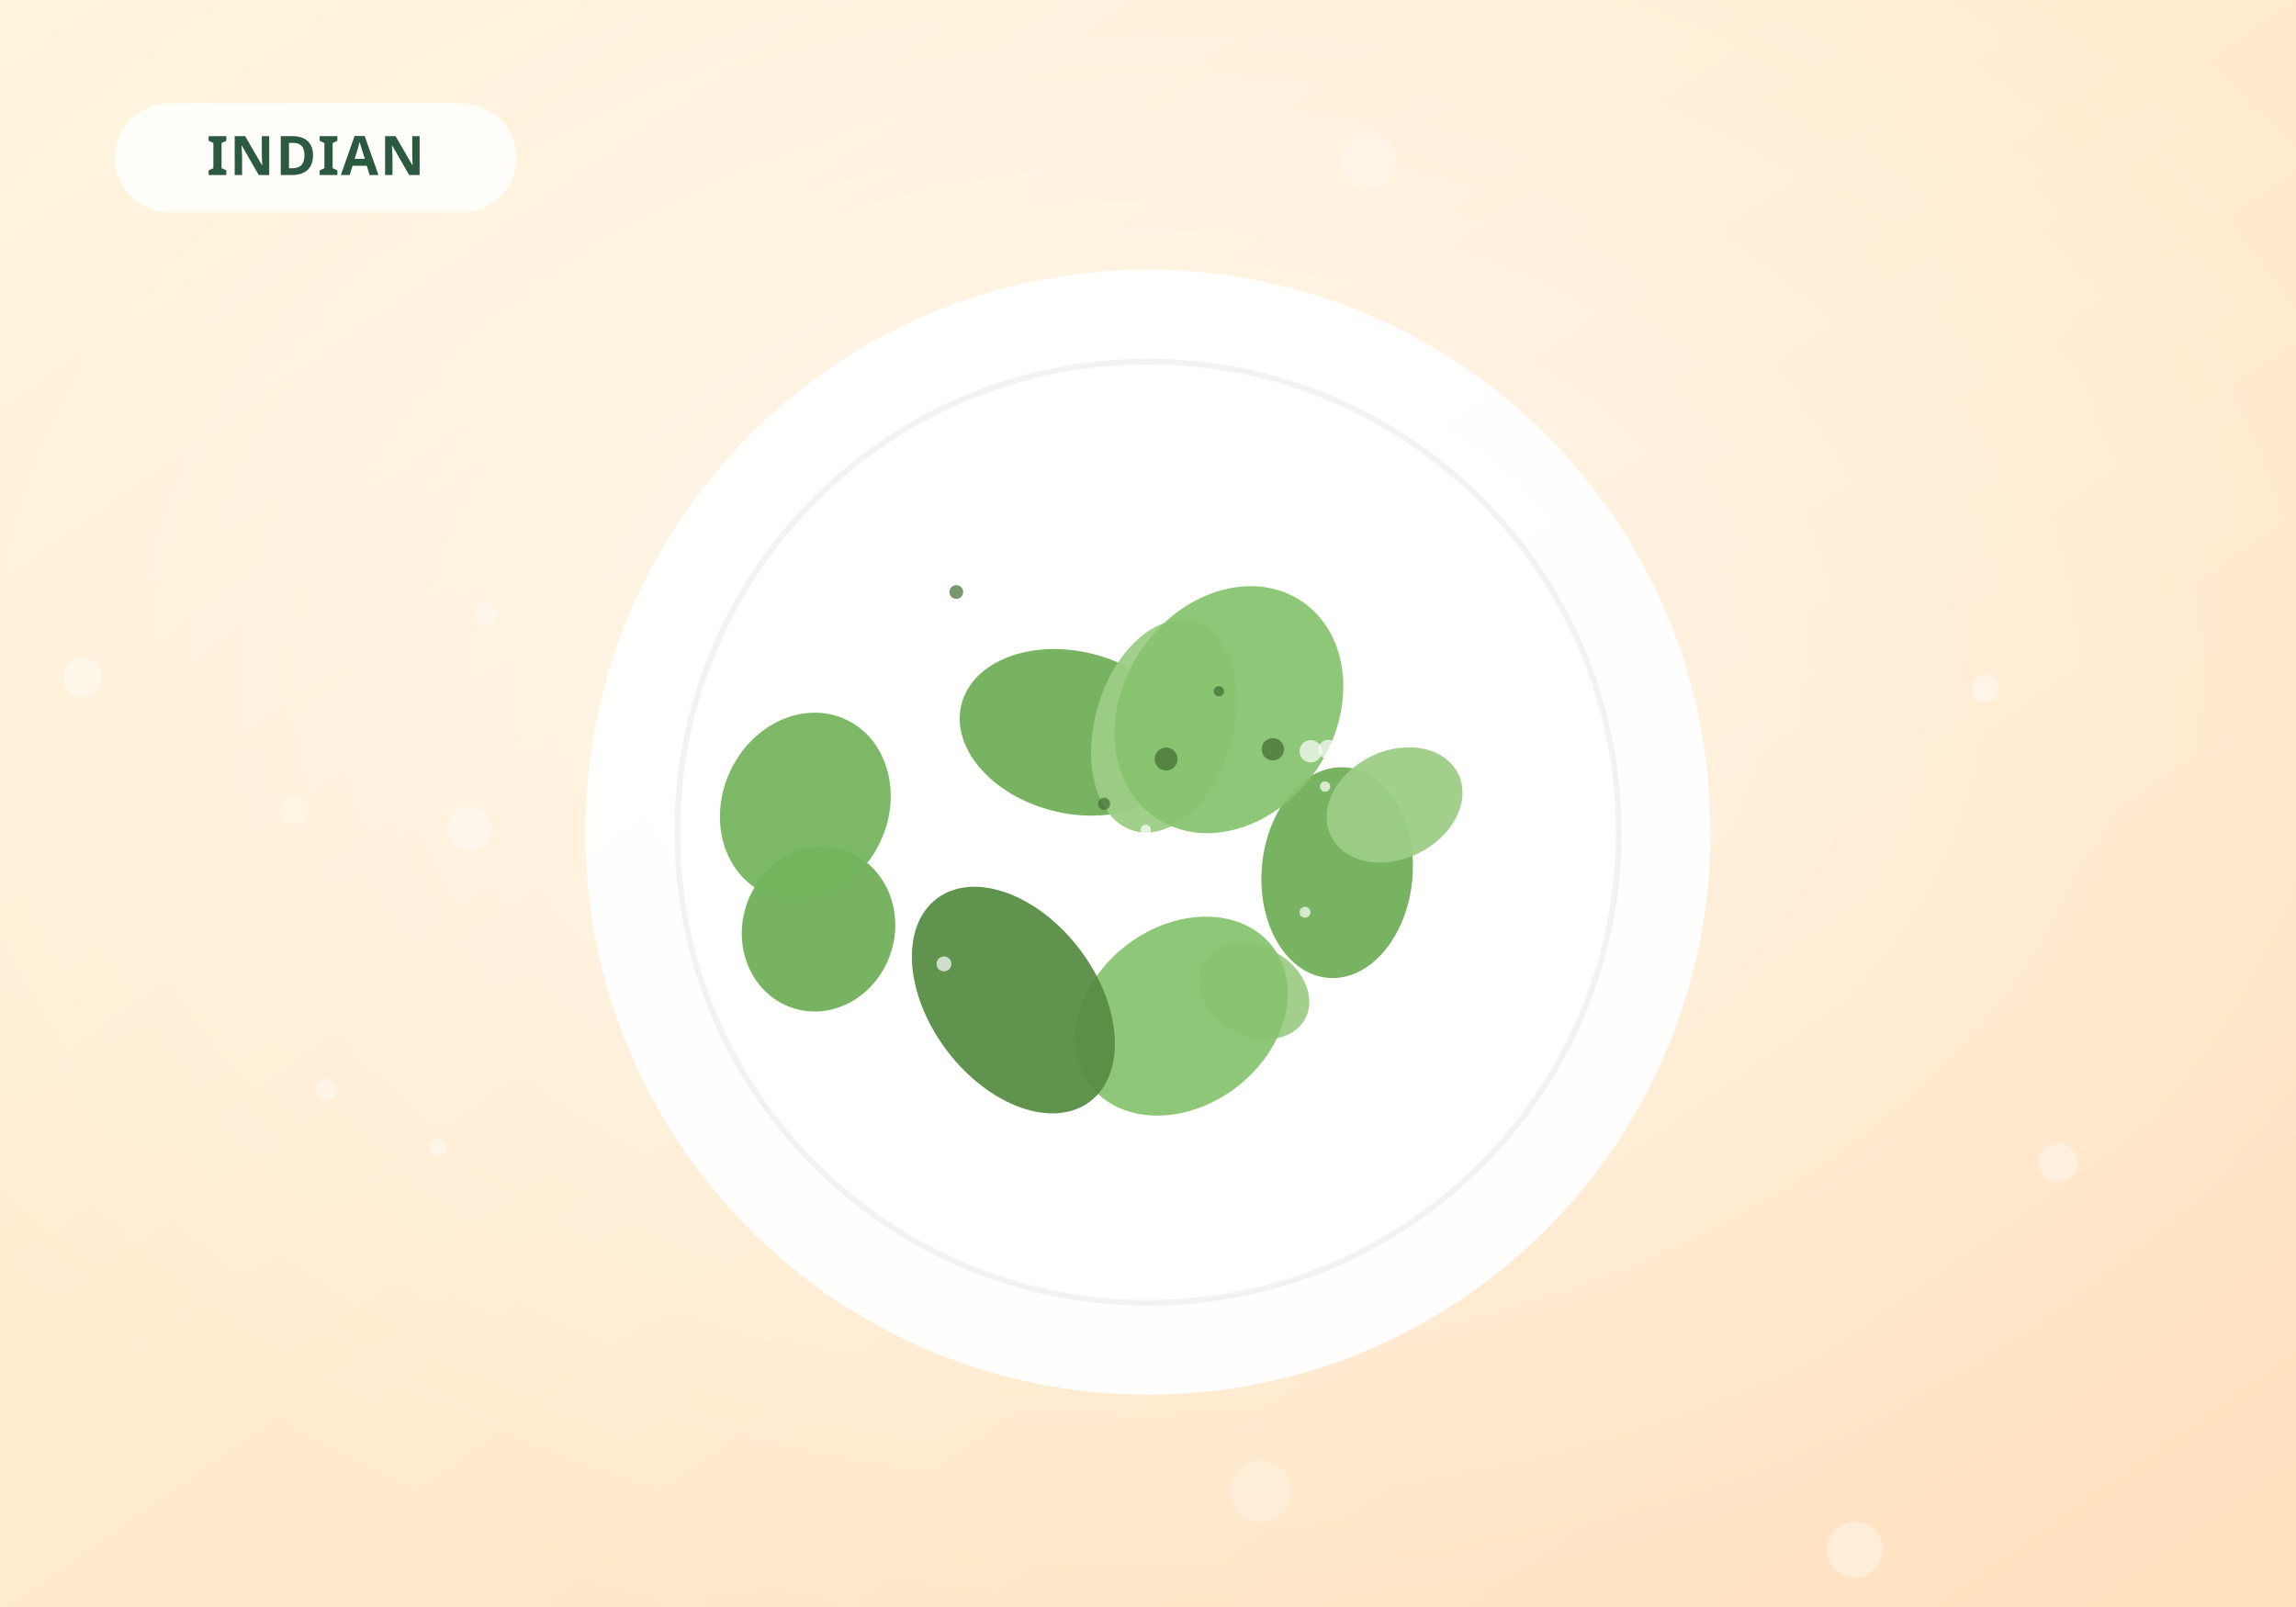
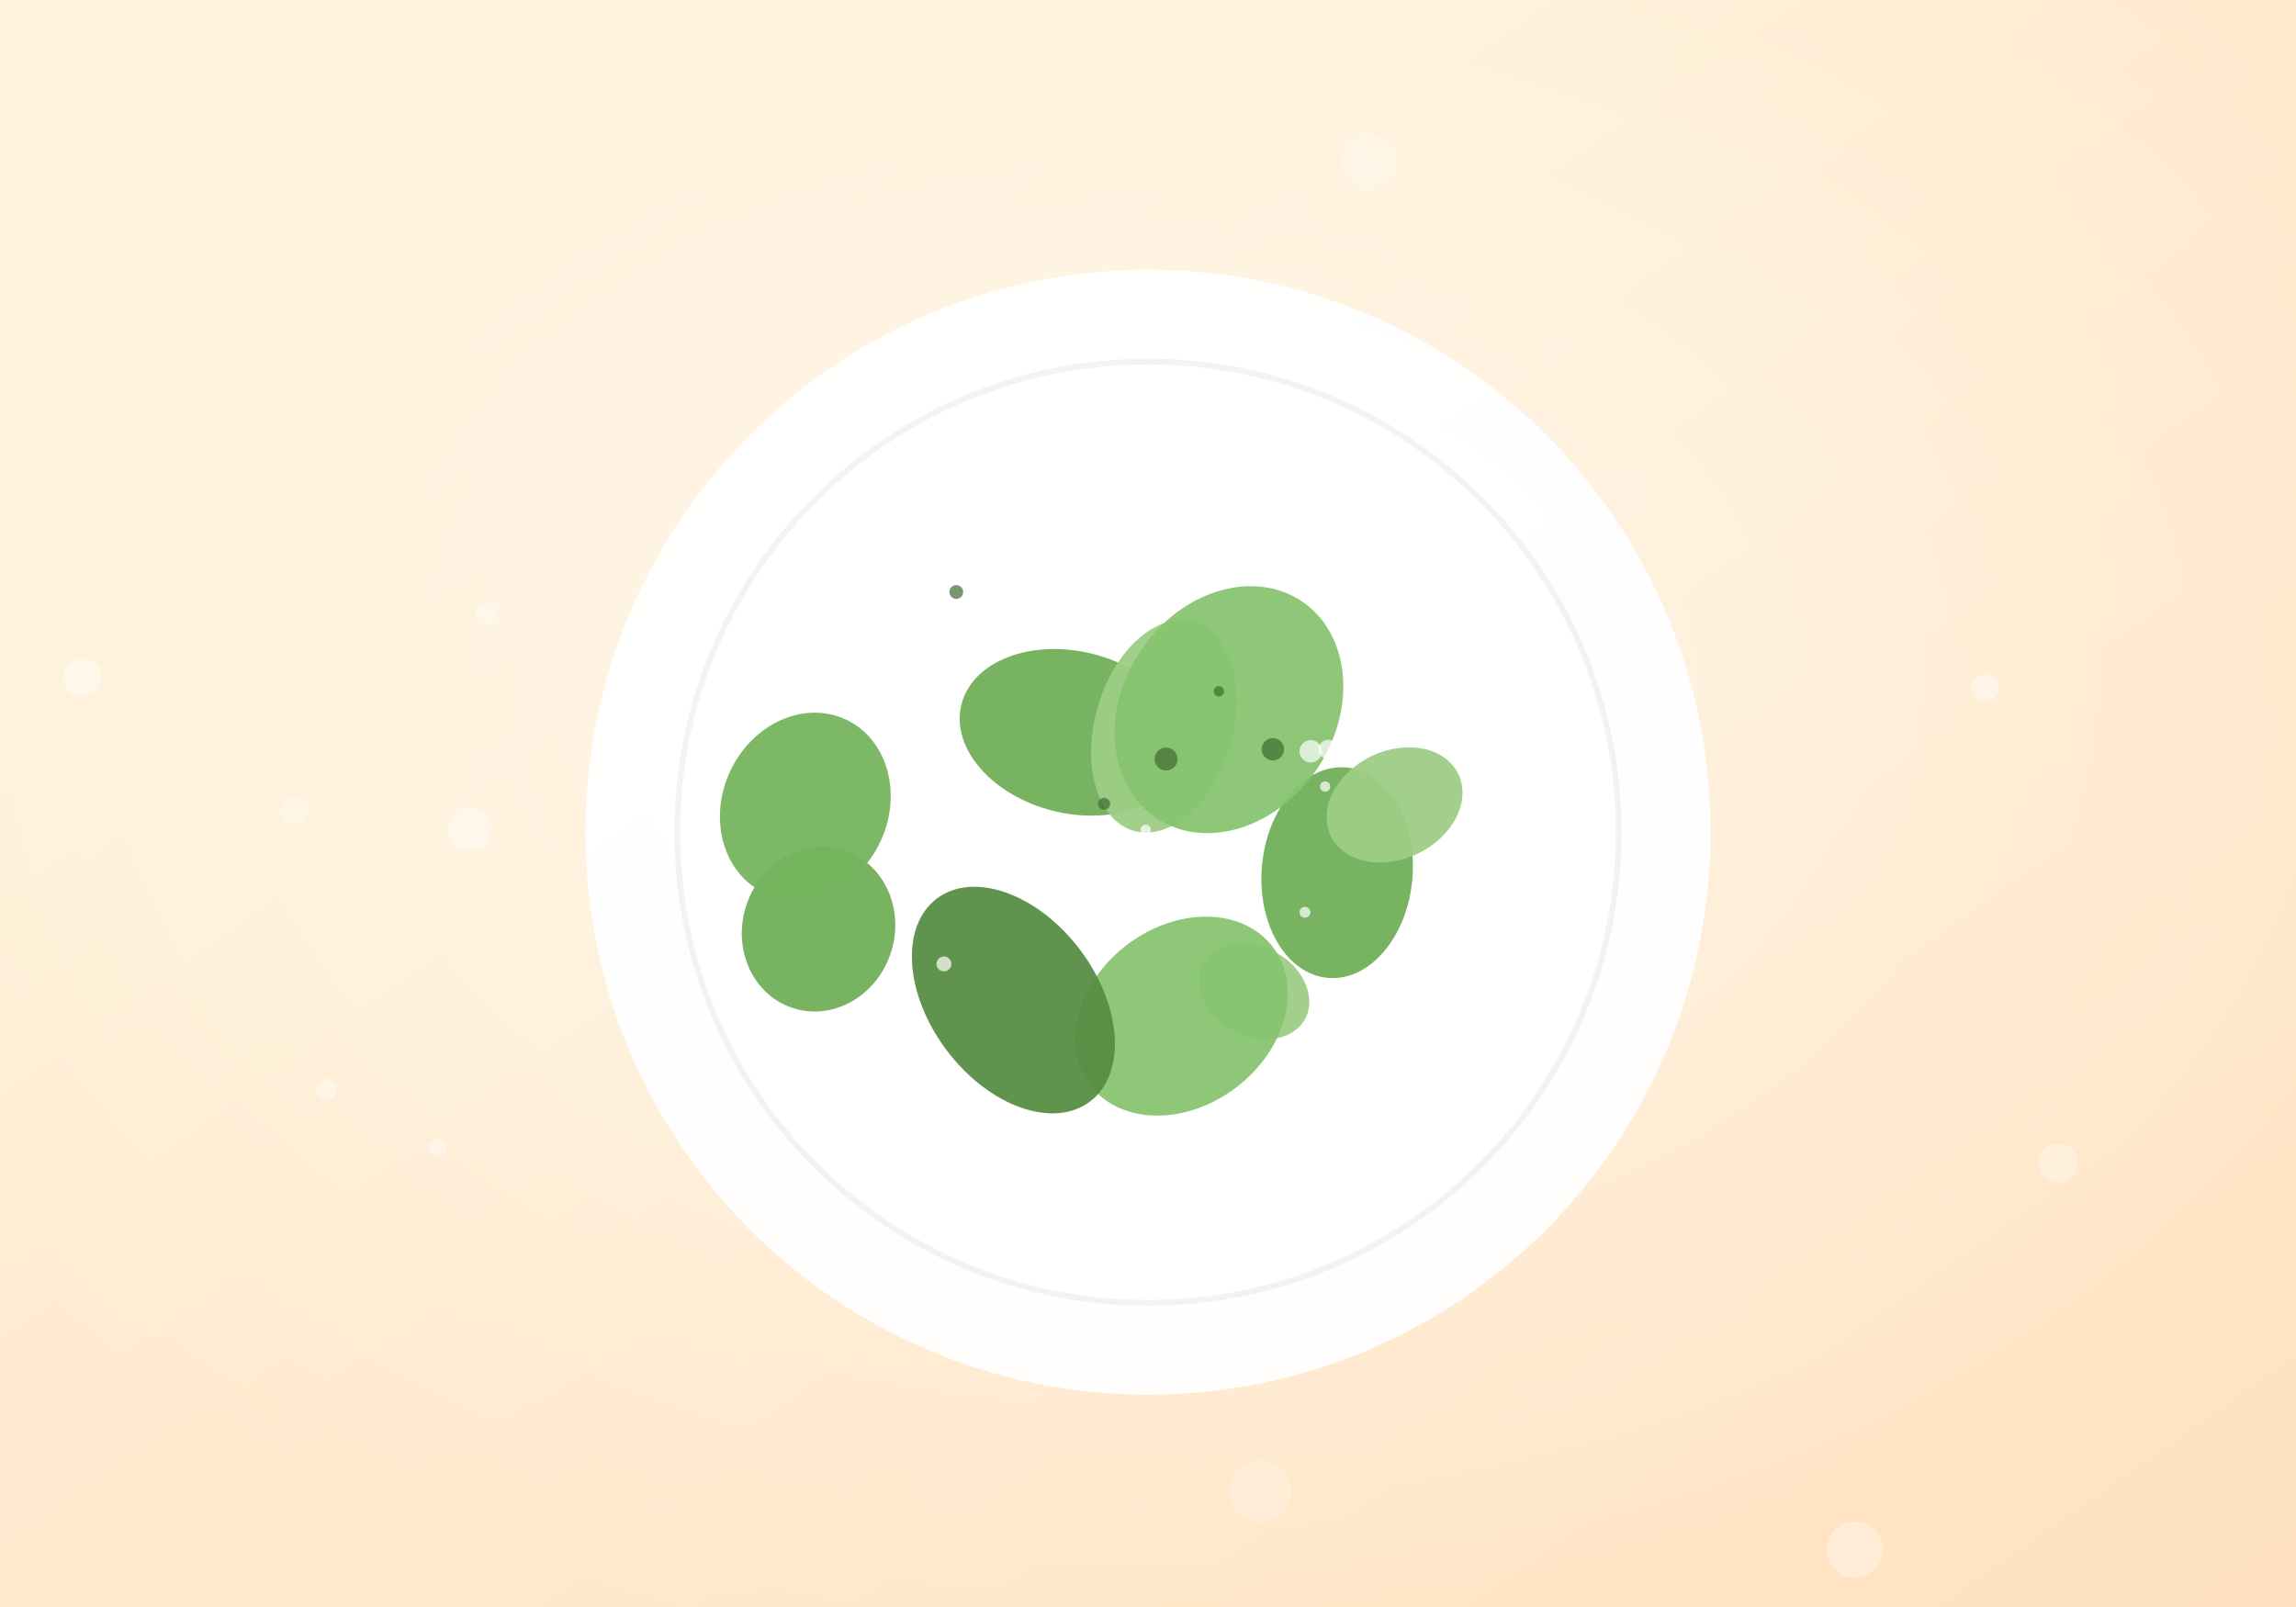
<svg xmlns="http://www.w3.org/2000/svg" viewBox="0 0 800 560" width="800" height="560" role="img" aria-label="Rajma Masala">
  <defs>
    <linearGradient id="bg" x1="0" y1="0" x2="1" y2="1">
      <stop offset="0%" stop-color="#fff4dd" />
      <stop offset="100%" stop-color="#ffe1bf" />
    </linearGradient>
    <radialGradient id="glow" cx="50%" cy="42%" r="62%">
      <stop offset="0%" stop-color="#ffffff" stop-opacity="0.55" />
      <stop offset="100%" stop-color="#ffffff" stop-opacity="0" />
    </radialGradient>
  </defs>
  <rect width="800" height="560" fill="url(#bg)" />
  <rect width="800" height="560" fill="url(#glow)" />
  <circle cx="646.3" cy="540.0" r="9.8" fill="#ffffff" opacity="0.36" />
  <circle cx="439.1" cy="519.7" r="10.8" fill="#ffffff" opacity="0.21" />
  <circle cx="476.8" cy="56.2" r="9.9" fill="#ffffff" opacity="0.24" />
  <circle cx="169.4" cy="213.8" r="3.8" fill="#ffffff" opacity="0.37" />
  <circle cx="28.7" cy="236.1" r="6.8" fill="#ffffff" opacity="0.36" />
  <circle cx="102.7" cy="282.4" r="5.1" fill="#ffffff" opacity="0.20" />
  <circle cx="152.5" cy="399.9" r="3.1" fill="#ffffff" opacity="0.39" />
  <circle cx="691.7" cy="239.8" r="4.8" fill="#ffffff" opacity="0.41" />
  <circle cx="163.6" cy="288.8" r="7.7" fill="#ffffff" opacity="0.42" />
  <circle cx="113.7" cy="379.6" r="3.7" fill="#ffffff" opacity="0.38" />
  <circle cx="717.1" cy="405.2" r="6.8" fill="#ffffff" opacity="0.35" />
  <circle cx="400" cy="290" r="196" fill="#ffffff" opacity="0.96" />
  <circle cx="400" cy="290" r="164" fill="#ffffff" />
  <circle cx="400" cy="290" r="164" fill="none" stroke="#000000" stroke-opacity="0.05" stroke-width="2" />
  <ellipse cx="465.9" cy="304.1" rx="36.8" ry="26.3" fill="#6fae57" opacity="0.94" transform="rotate(95 465.9 304.1)" />
  <ellipse cx="437.0" cy="345.4" rx="20.2" ry="15.5" fill="#9ccd85" opacity="0.94" transform="rotate(29 437.0 345.4)" />
  <ellipse cx="411.7" cy="354.1" rx="39.9" ry="31.3" fill="#87c46f" opacity="0.94" transform="rotate(143 411.7 354.1)" />
  <ellipse cx="353.1" cy="348.5" rx="44.3" ry="29.1" fill="#568c43" opacity="0.94" transform="rotate(53 353.1 348.5)" />
  <ellipse cx="285.2" cy="323.8" rx="28.9" ry="26.5" fill="#6fae57" opacity="0.94" transform="rotate(108 285.2 323.8)" />
  <ellipse cx="280.6" cy="281.0" rx="33.4" ry="28.9" fill="#74b45c" opacity="0.94" transform="rotate(115 280.6 281.0)" />
  <ellipse cx="373.8" cy="255.2" rx="40.0" ry="28.2" fill="#6fae57" opacity="0.94" transform="rotate(14 373.8 255.2)" />
  <ellipse cx="405.5" cy="253.1" rx="37.9" ry="24.0" fill="#9ccd85" opacity="0.94" transform="rotate(106 405.5 253.1)" />
  <ellipse cx="428.2" cy="247.3" rx="45.5" ry="37.0" fill="#87c46f" opacity="0.94" transform="rotate(124 428.2 247.3)" />
  <ellipse cx="485.9" cy="280.5" rx="24.7" ry="18.8" fill="#9ccd85" opacity="0.94" transform="rotate(154 485.9 280.5)" />
  <circle cx="462.8" cy="261.2" r="3.4" fill="#ffffff" opacity="0.7" />
  <circle cx="406.3" cy="264.5" r="4.0" fill="#3f6b32" opacity="0.7" />
  <circle cx="333.2" cy="206.3" r="2.4" fill="#3f6b32" opacity="0.7" />
  <circle cx="328.9" cy="335.9" r="2.6" fill="#ffffff" opacity="0.7" />
  <circle cx="424.7" cy="240.9" r="1.8" fill="#3f6b32" opacity="0.7" />
  <circle cx="443.5" cy="261.1" r="3.9" fill="#3f6b32" opacity="0.7" />
  <circle cx="431.2" cy="309.5" r="2.5" fill="#ffffff" opacity="0.7" />
  <circle cx="399.1" cy="295.7" r="2.6" fill="#ffffff" opacity="0.7" />
  <circle cx="461.7" cy="274.1" r="1.8" fill="#ffffff" opacity="0.7" />
  <circle cx="491.5" cy="253.6" r="3.6" fill="#ffffff" opacity="0.7" />
  <circle cx="405.5" cy="213.6" r="1.6" fill="#ffffff" opacity="0.7" />
  <circle cx="456.7" cy="261.8" r="3.9" fill="#ffffff" opacity="0.7" />
  <circle cx="384.7" cy="280.1" r="2.1" fill="#3f6b32" opacity="0.7" />
  <circle cx="329.7" cy="292.5" r="1.6" fill="#ffffff" opacity="0.7" />
  <circle cx="454.7" cy="317.9" r="1.9" fill="#ffffff" opacity="0.7" />
  <circle cx="399.2" cy="289.2" r="1.8" fill="#ffffff" opacity="0.7" />
-   <g>
-     <rect x="40" y="36" rx="19" ry="19" width="140" height="38" fill="#ffffff" opacity="0.82" />
-     <text x="110" y="61" text-anchor="middle" font-family="Segoe UI, system-ui, sans-serif" font-size="19" font-weight="700" fill="#2b5a41" letter-spacing="0.6">INDIAN</text>
-   </g>
</svg>
